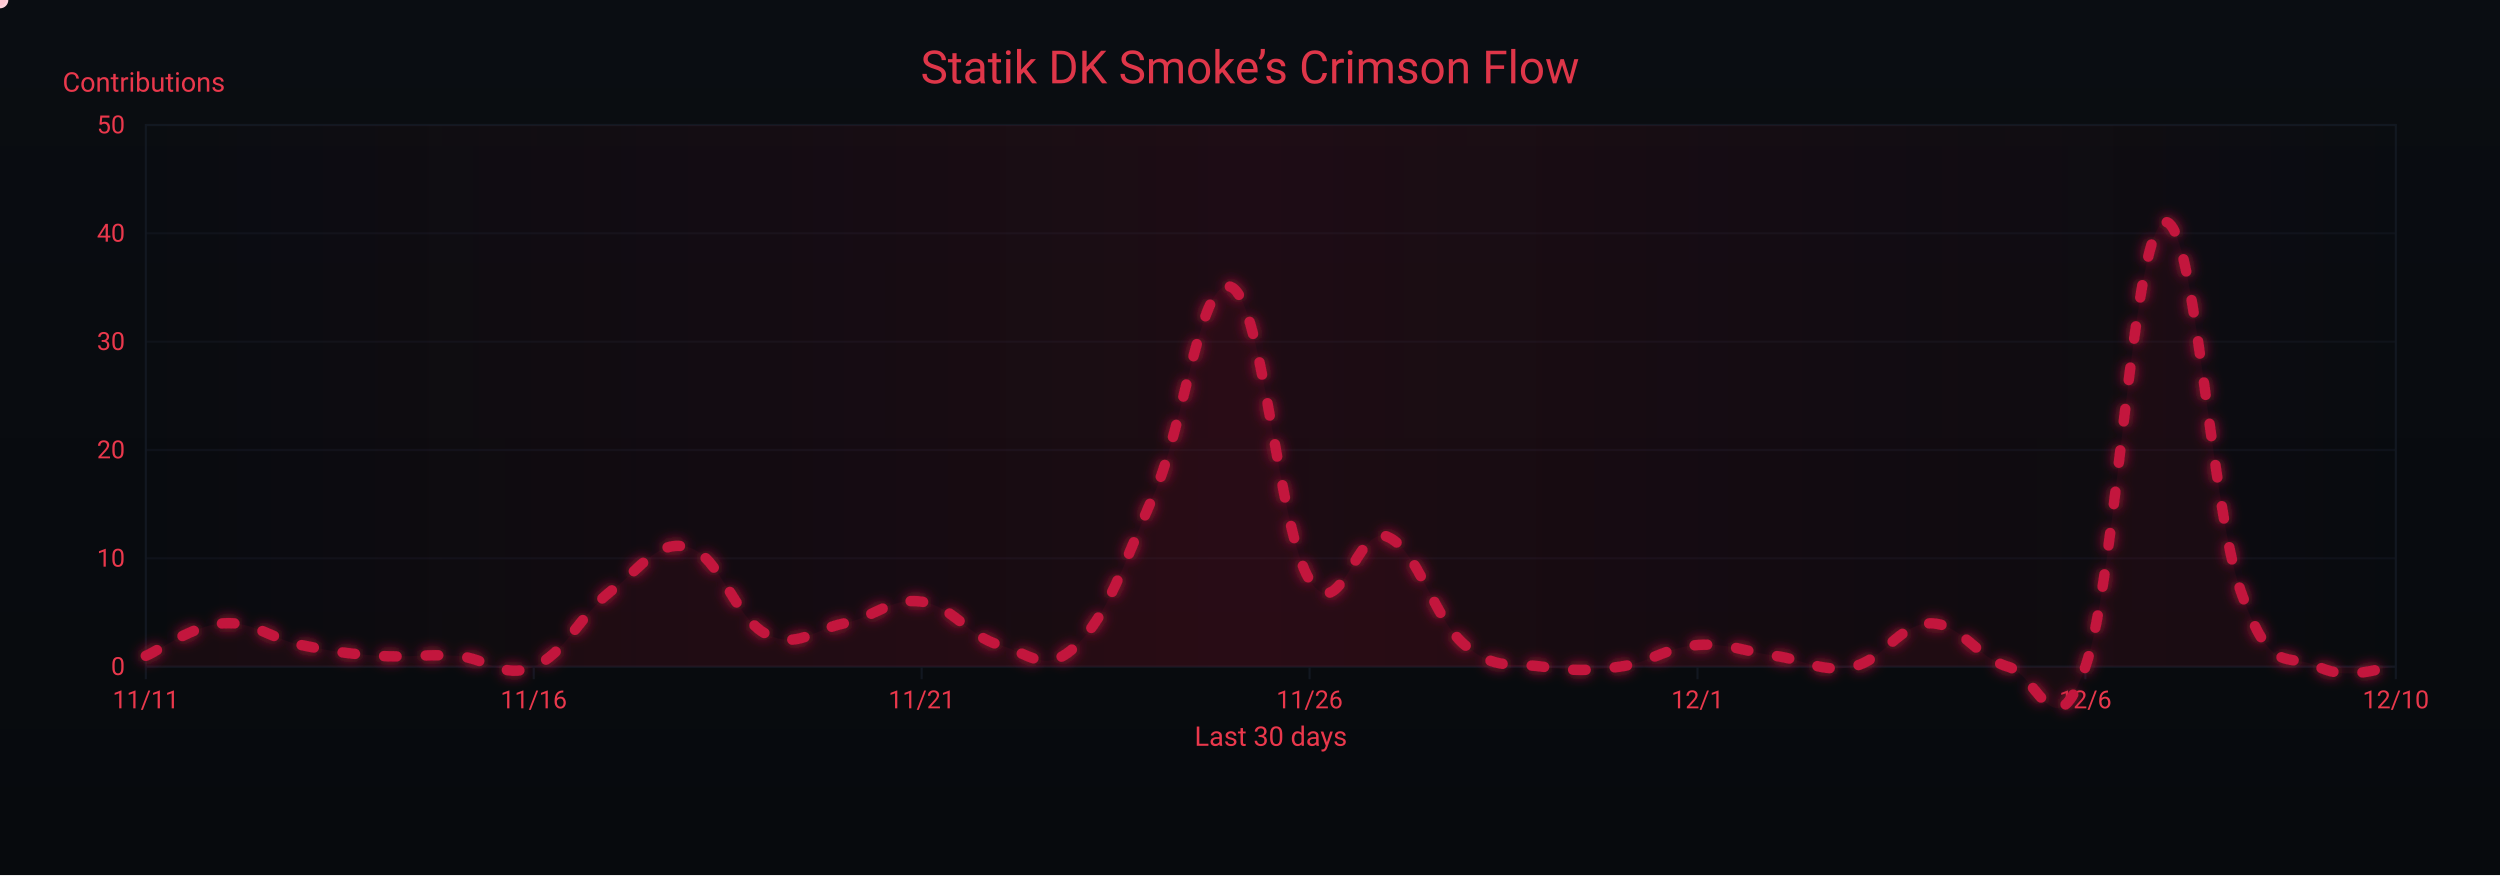
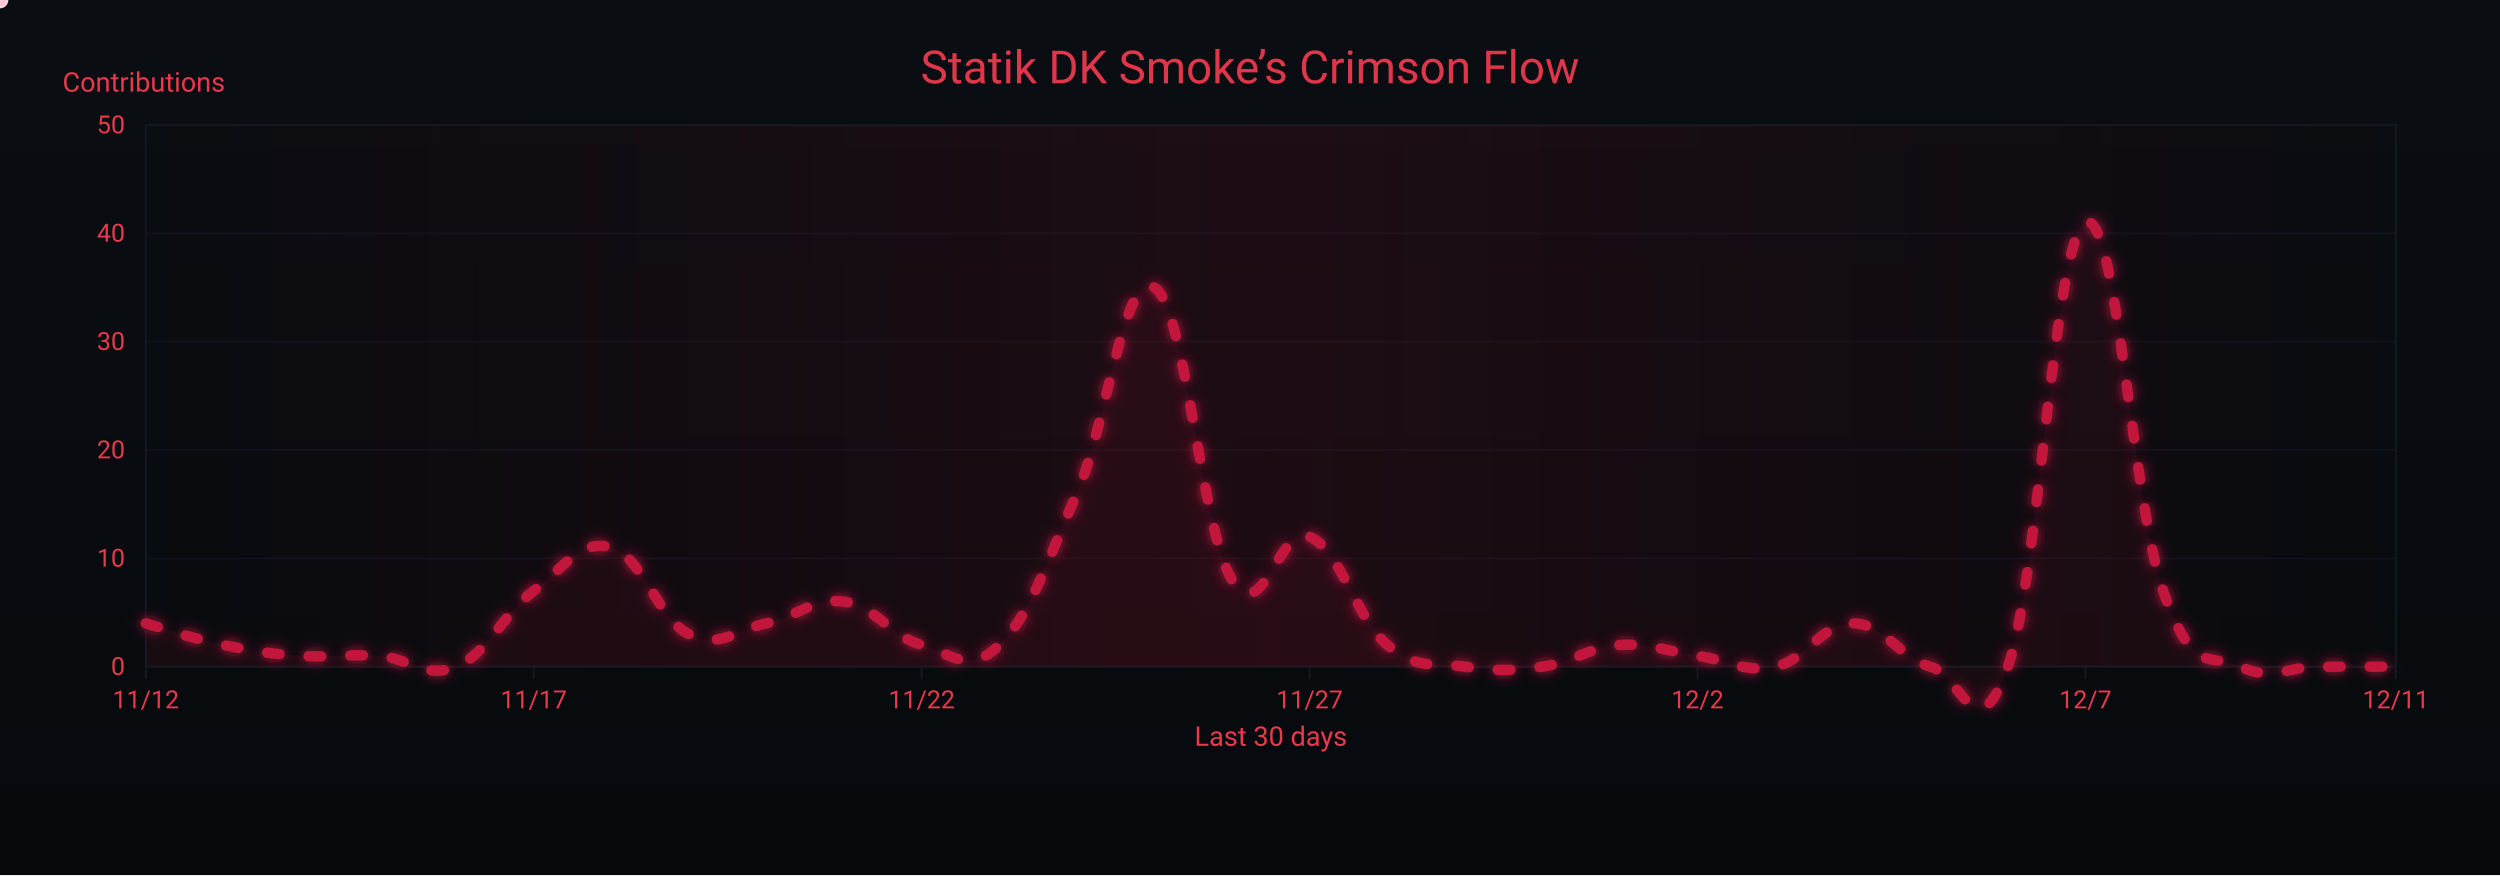
<svg xmlns="http://www.w3.org/2000/svg" width="1200" height="420" viewBox="0 0 1200 420" role="img" aria-label="Crimson Flow Graph">
  <defs>
    <linearGradient id="bgGrad" x1="0" y1="0" x2="0" y2="1">
      <stop offset="0%" stop-color="#0a0d12" />
      <stop offset="100%" stop-color="#070a0d" />
    </linearGradient>
    <filter id="glow">
      <feGaussianBlur stdDeviation="3" result="b1" />
      <feMerge>
        <feMergeNode in="b1" />
        <feMergeNode in="SourceGraphic" />
      </feMerge>
    </filter>
    <linearGradient id="sheen" x1="0" y1="0" x2="1" y2="0">
      <stop offset="0%" stop-color="#9b0e2a" stop-opacity="0" />
      <stop offset="50%" stop-color="#9b0e2a" stop-opacity=".14" />
      <stop offset="100%" stop-color="#9b0e2a" stop-opacity="0" />
      <animateTransform attributeName="gradientTransform" type="translate" from="-1 0" to="1 0" dur="9s" repeatCount="indefinite" />
    </linearGradient>
  </defs>
  <rect width="1200" height="420" fill="url(#bgGrad)" />
  <rect x="70" y="60" width="1080" height="260" fill="none" stroke="#121821" stroke-width="1" />
  <g font-family="ui-sans-serif,system-ui,-apple-system,Segoe UI,Roboto,Ubuntu,Arial" font-size="12">
    <path d="M70,320.0 H1150" stroke="#121821" stroke-width="1" opacity="0.6" />
    <text x="60" y="324.0" text-anchor="end" fill="#ea384c">0</text>
    <path d="M70,268.0 H1150" stroke="#121821" stroke-width="1" opacity="0.6" />
    <text x="60" y="272.0" text-anchor="end" fill="#ea384c">10</text>
    <path d="M70,216.0 H1150" stroke="#121821" stroke-width="1" opacity="0.6" />
    <text x="60" y="220.0" text-anchor="end" fill="#ea384c">20</text>
    <path d="M70,164.0 H1150" stroke="#121821" stroke-width="1" opacity="0.6" />
    <text x="60" y="168.0" text-anchor="end" fill="#ea384c">30</text>
    <path d="M70,112.0 H1150" stroke="#121821" stroke-width="1" opacity="0.6" />
    <text x="60" y="116.0" text-anchor="end" fill="#ea384c">40</text>
    <path d="M70,60.0 H1150" stroke="#121821" stroke-width="1" opacity="0.6" />
    <text x="60" y="64.0" text-anchor="end" fill="#ea384c">50</text>
    <text x="30" y="44" fill="#ea384c" font-size="13">Contributions</text>
  </g>
  <g font-family="ui-sans-serif,system-ui,-apple-system,Segoe UI,Roboto,Ubuntu,Arial" font-size="12">
    <path d="M70.0,320 V326" stroke="#121821" stroke-width="1" />
-     <text x="70.0" y="340" text-anchor="middle" fill="#ea384c">11/11</text>
+     <text x="70.0" y="340" text-anchor="middle" fill="#ea384c">11/12</text>
    <path d="M256.2,320 V326" stroke="#121821" stroke-width="1" />
-     <text x="256.2" y="340" text-anchor="middle" fill="#ea384c">11/16</text>
+     <text x="256.2" y="340" text-anchor="middle" fill="#ea384c">11/17</text>
    <path d="M442.4,320 V326" stroke="#121821" stroke-width="1" />
-     <text x="442.4" y="340" text-anchor="middle" fill="#ea384c">11/21</text>
+     <text x="442.4" y="340" text-anchor="middle" fill="#ea384c">11/22</text>
    <path d="M628.6,320 V326" stroke="#121821" stroke-width="1" />
-     <text x="628.6" y="340" text-anchor="middle" fill="#ea384c">11/26</text>
+     <text x="628.6" y="340" text-anchor="middle" fill="#ea384c">11/27</text>
    <path d="M814.8,320 V326" stroke="#121821" stroke-width="1" />
-     <text x="814.8" y="340" text-anchor="middle" fill="#ea384c">12/1</text>
+     <text x="814.8" y="340" text-anchor="middle" fill="#ea384c">12/2</text>
    <path d="M1001.0,320 V326" stroke="#121821" stroke-width="1" />
-     <text x="1001.0" y="340" text-anchor="middle" fill="#ea384c">12/6</text>
+     <text x="1001.0" y="340" text-anchor="middle" fill="#ea384c">12/7</text>
    <path d="M1150.0,320 V326" stroke="#121821" stroke-width="1" />
-     <text x="1150.0" y="340" text-anchor="middle" fill="#ea384c">12/10</text>
+     <text x="1150.0" y="340" text-anchor="middle" fill="#ea384c">12/11</text>
    <text x="610" y="358" text-anchor="middle" fill="#ea384c" font-size="13">Last 30 days</text>
  </g>
  <rect x="70" y="60" width="1080" height="260" fill="url(#sheen)" />
  <text x="600" y="40" text-anchor="middle" font-family="ui-sans-serif,system-ui,-apple-system,Segoe UI,Roboto,Ubuntu,Arial" font-size="22" fill="#ea384c" opacity=".95">Statik DK Smoke’s Crimson Flow</text>
-   <path d="M70.0,314.8 C77.4,311.7 92.3,300.2 107.2,299.2 C122.1,298.2 129.6,306.5 144.5,309.6 C159.4,312.7 166.8,313.8 181.7,314.8 C196.6,315.8 204.1,313.8 219.0,314.8 C233.9,315.8 241.3,326.2 256.2,320.0 C271.1,313.8 278.6,295.0 293.4,283.6 C308.3,272.2 315.8,258.6 330.7,262.8 C345.6,267.0 353.0,297.1 367.9,304.4 C382.8,311.7 390.3,302.3 405.2,299.2 C420.1,296.1 427.5,286.7 442.4,288.8 C457.3,290.9 464.8,305.4 479.7,309.6 C494.6,313.8 502.0,324.2 516.9,309.6 C531.8,295.0 539.2,271.1 554.1,236.8 C569.0,202.5 576.5,129.7 591.4,138.0 C606.3,146.3 613.7,254.5 628.6,278.4 C643.5,302.3 651.0,251.4 665.9,257.6 C680.8,263.8 688.2,297.1 703.1,309.6 C718.0,322.1 725.4,317.9 740.3,320.0 C755.2,322.1 762.7,322.1 777.6,320.0 C792.5,317.9 799.9,310.6 814.8,309.6 C829.7,308.6 837.2,312.7 852.1,314.8 C867.0,316.9 874.4,323.1 889.3,320.0 C904.2,316.9 911.7,299.2 926.6,299.2 C941.4,299.2 948.9,315.8 963.8,320.0 C978.7,324.2 986.1,362.6 1001.0,320.0 C1015.9,277.4 1023.4,114.1 1038.3,106.8 C1053.2,99.5 1060.6,241.0 1075.5,283.6 C1090.4,326.2 1097.9,312.7 1112.8,320.0 C1127.7,327.3 1142.6,320.0 1150.0,320.0 L 1150,320 L 70,320 Z" fill="#7a0f26" opacity=".13">
+   <path d="M70.0,299.2 C77.4,301.3 92.3,306.5 107.2,309.6 C122.1,312.7 129.6,313.8 144.5,314.8 C159.4,315.8 166.8,313.8 181.7,314.8 C196.6,315.8 204.1,326.2 219.0,320.0 C233.9,313.8 241.3,295.0 256.2,283.6 C271.1,272.2 278.6,258.6 293.4,262.8 C308.3,267.0 315.8,297.1 330.7,304.4 C345.6,311.7 353.0,302.3 367.9,299.2 C382.8,296.1 390.3,286.7 405.2,288.8 C420.1,290.9 427.5,305.4 442.4,309.6 C457.3,313.8 464.8,324.2 479.7,309.6 C494.6,295.0 502.0,271.1 516.9,236.8 C531.8,202.5 539.2,129.7 554.1,138.0 C569.0,146.3 576.5,254.5 591.4,278.4 C606.3,302.3 613.7,251.4 628.6,257.6 C643.5,263.8 651.0,297.1 665.9,309.6 C680.8,322.1 688.2,317.9 703.1,320.0 C718.0,322.1 725.4,322.1 740.3,320.0 C755.2,317.9 762.7,310.6 777.6,309.6 C792.5,308.6 799.9,312.7 814.8,314.8 C829.7,316.9 837.2,323.1 852.1,320.0 C867.0,316.9 874.4,299.2 889.3,299.2 C904.2,299.2 911.7,315.8 926.6,320.0 C941.4,324.2 948.9,362.6 963.8,320.0 C978.7,277.4 986.1,114.1 1001.0,106.8 C1015.9,99.5 1023.4,241.0 1038.3,283.6 C1053.2,326.2 1060.6,312.7 1075.5,320.0 C1090.4,327.3 1097.9,320.0 1112.8,320.0 C1127.7,320.0 1142.6,320.0 1150.0,320.0 L 1150,320 L 70,320 Z" fill="#7a0f26" opacity=".13">
    <animate attributeName="opacity" values=".10;.17;.10" dur="6s" repeatCount="indefinite" />
  </path>
-   <path id="curve" d="M70.0,314.8 C77.4,311.7 92.3,300.2 107.2,299.2 C122.1,298.2 129.6,306.5 144.5,309.6 C159.4,312.7 166.8,313.8 181.7,314.8 C196.6,315.8 204.1,313.8 219.0,314.8 C233.9,315.8 241.3,326.2 256.2,320.0 C271.1,313.8 278.6,295.0 293.4,283.6 C308.3,272.2 315.8,258.6 330.7,262.8 C345.6,267.0 353.0,297.1 367.9,304.4 C382.8,311.7 390.3,302.3 405.2,299.2 C420.1,296.1 427.5,286.7 442.4,288.8 C457.3,290.9 464.8,305.4 479.7,309.6 C494.6,313.8 502.0,324.2 516.9,309.6 C531.8,295.0 539.2,271.1 554.1,236.8 C569.0,202.5 576.5,129.7 591.4,138.0 C606.3,146.3 613.7,254.5 628.6,278.4 C643.5,302.3 651.0,251.4 665.9,257.6 C680.8,263.8 688.2,297.1 703.1,309.6 C718.0,322.1 725.4,317.9 740.3,320.0 C755.2,322.1 762.7,322.1 777.6,320.0 C792.5,317.9 799.9,310.6 814.8,309.6 C829.7,308.6 837.2,312.7 852.1,314.8 C867.0,316.9 874.4,323.1 889.3,320.0 C904.2,316.9 911.7,299.2 926.6,299.2 C941.4,299.2 948.9,315.8 963.8,320.0 C978.7,324.2 986.1,362.6 1001.0,320.0 C1015.9,277.4 1023.4,114.1 1038.3,106.8 C1053.2,99.5 1060.6,241.0 1075.5,283.6 C1090.4,326.2 1097.9,312.7 1112.8,320.0 C1127.7,327.3 1142.6,320.0 1150.0,320.0" fill="none" stroke="#c3193d" stroke-width="5" stroke-linecap="round" stroke-linejoin="round" stroke-dasharray="6 14" filter="url(#glow)">
+   <path id="curve" d="M70.0,299.2 C77.4,301.3 92.3,306.5 107.2,309.6 C122.1,312.7 129.6,313.8 144.5,314.8 C159.4,315.8 166.8,313.8 181.7,314.8 C196.6,315.8 204.1,326.2 219.0,320.0 C233.9,313.8 241.3,295.0 256.2,283.6 C271.1,272.2 278.6,258.6 293.4,262.8 C308.3,267.0 315.8,297.1 330.7,304.4 C345.6,311.7 353.0,302.3 367.9,299.2 C382.8,296.1 390.3,286.7 405.2,288.8 C420.1,290.9 427.5,305.4 442.4,309.6 C457.3,313.8 464.8,324.2 479.7,309.6 C494.6,295.0 502.0,271.1 516.9,236.8 C531.8,202.5 539.2,129.7 554.1,138.0 C569.0,146.3 576.5,254.5 591.4,278.4 C606.3,302.3 613.7,251.4 628.6,257.6 C643.5,263.8 651.0,297.1 665.9,309.6 C680.8,322.1 688.2,317.9 703.1,320.0 C718.0,322.1 725.4,322.1 740.3,320.0 C755.2,317.9 762.7,310.6 777.6,309.6 C792.5,308.6 799.9,312.7 814.8,314.8 C829.7,316.9 837.2,323.1 852.1,320.0 C867.0,316.9 874.4,299.2 889.3,299.2 C904.2,299.2 911.7,315.8 926.6,320.0 C941.4,324.2 948.9,362.6 963.8,320.0 C978.7,277.4 986.1,114.1 1001.0,106.8 C1015.9,99.5 1023.4,241.0 1038.3,283.6 C1053.2,326.2 1060.6,312.7 1075.5,320.0 C1090.4,327.3 1097.9,320.0 1112.8,320.0 C1127.7,320.0 1142.6,320.0 1150.0,320.0" fill="none" stroke="#c3193d" stroke-width="5" stroke-linecap="round" stroke-linejoin="round" stroke-dasharray="6 14" filter="url(#glow)">
    <animate attributeName="stroke-dashoffset" values="0;-220" dur="4.8s" repeatCount="indefinite" />
  </path>
  <g fill="#ffd1db">
    <circle r="4">
      <animateMotion dur="7s" rotate="auto" repeatCount="indefinite">
        <mpath href="#curve" />
      </animateMotion>
      <animate attributeName="opacity" values="1;.3;1" dur="2.2s" repeatCount="indefinite" />
    </circle>
    <circle r="3" fill="#ffffff">
      <animateMotion dur="8.2s" begin="1s" rotate="auto" repeatCount="indefinite">
        <mpath href="#curve" />
      </animateMotion>
      <animate attributeName="opacity" values=".7;.2;.7" dur="2.4s" repeatCount="indefinite" />
    </circle>
    <circle r="3" fill="#ffc7d3">
      <animateMotion dur="6s" begin="2s" rotate="auto" repeatCount="indefinite">
        <mpath href="#curve" />
      </animateMotion>
      <animate attributeName="opacity" values=".8;.3;.8" dur="2s" repeatCount="indefinite" />
    </circle>
  </g>
</svg>
